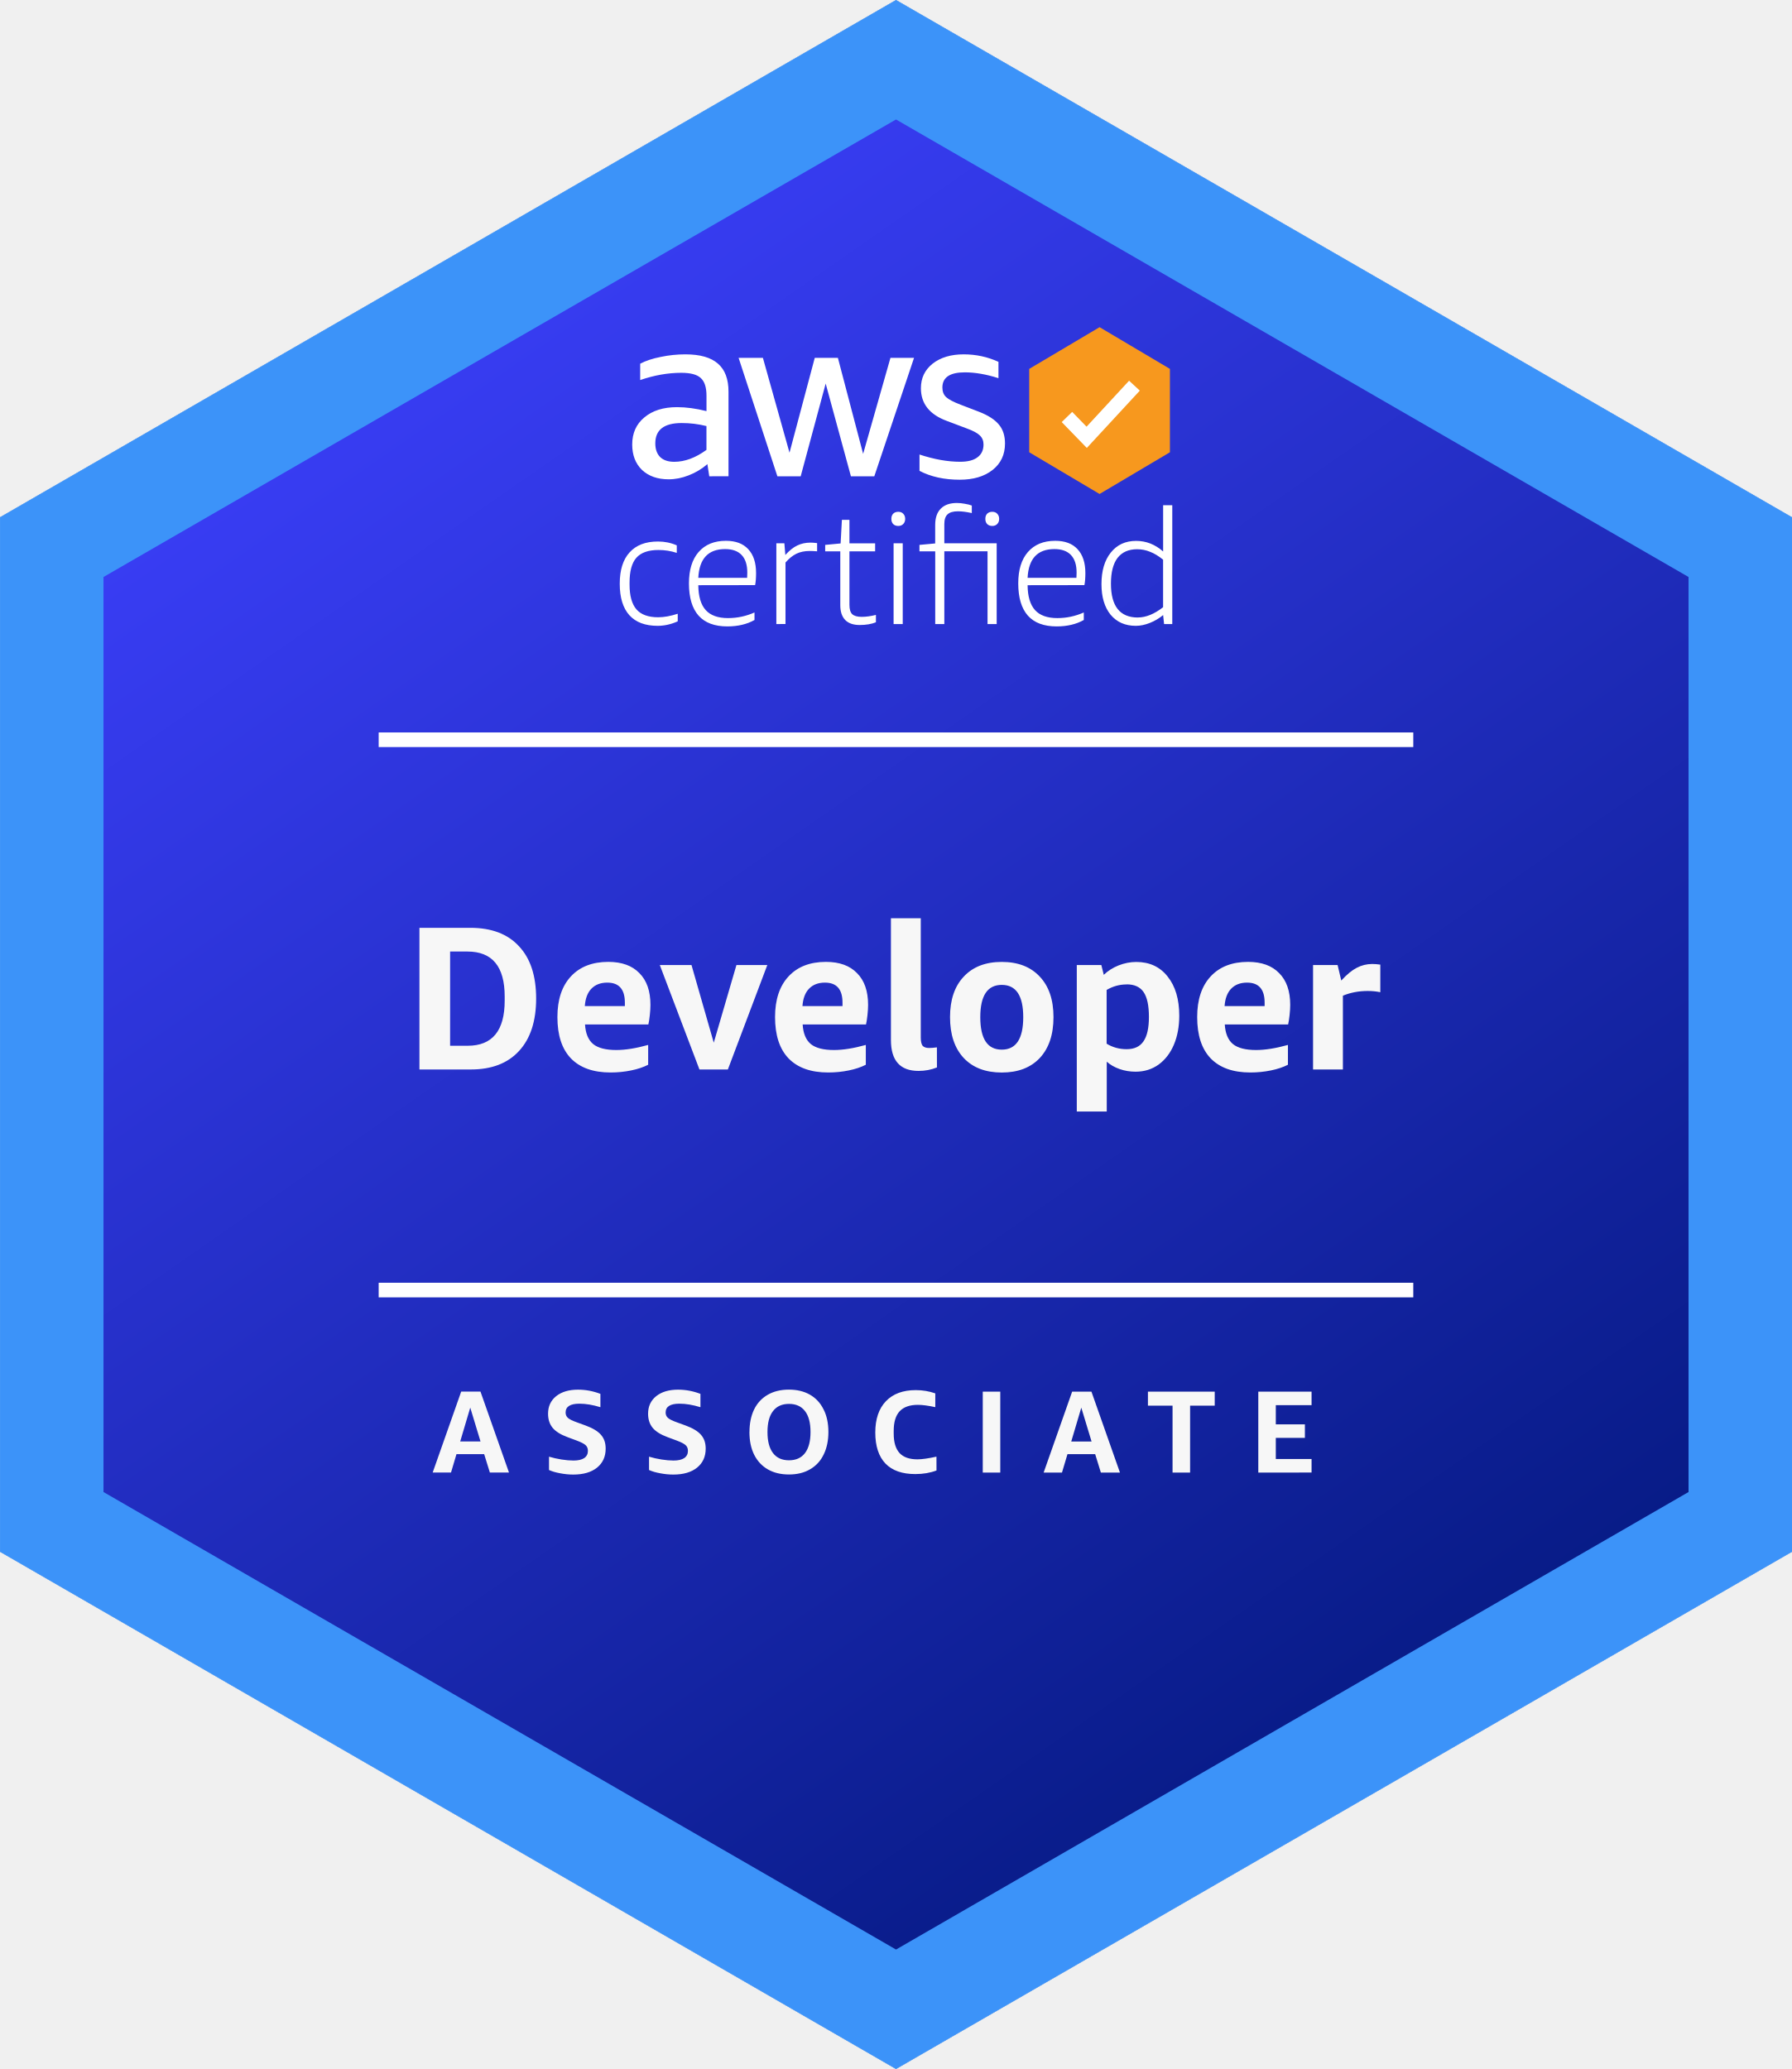
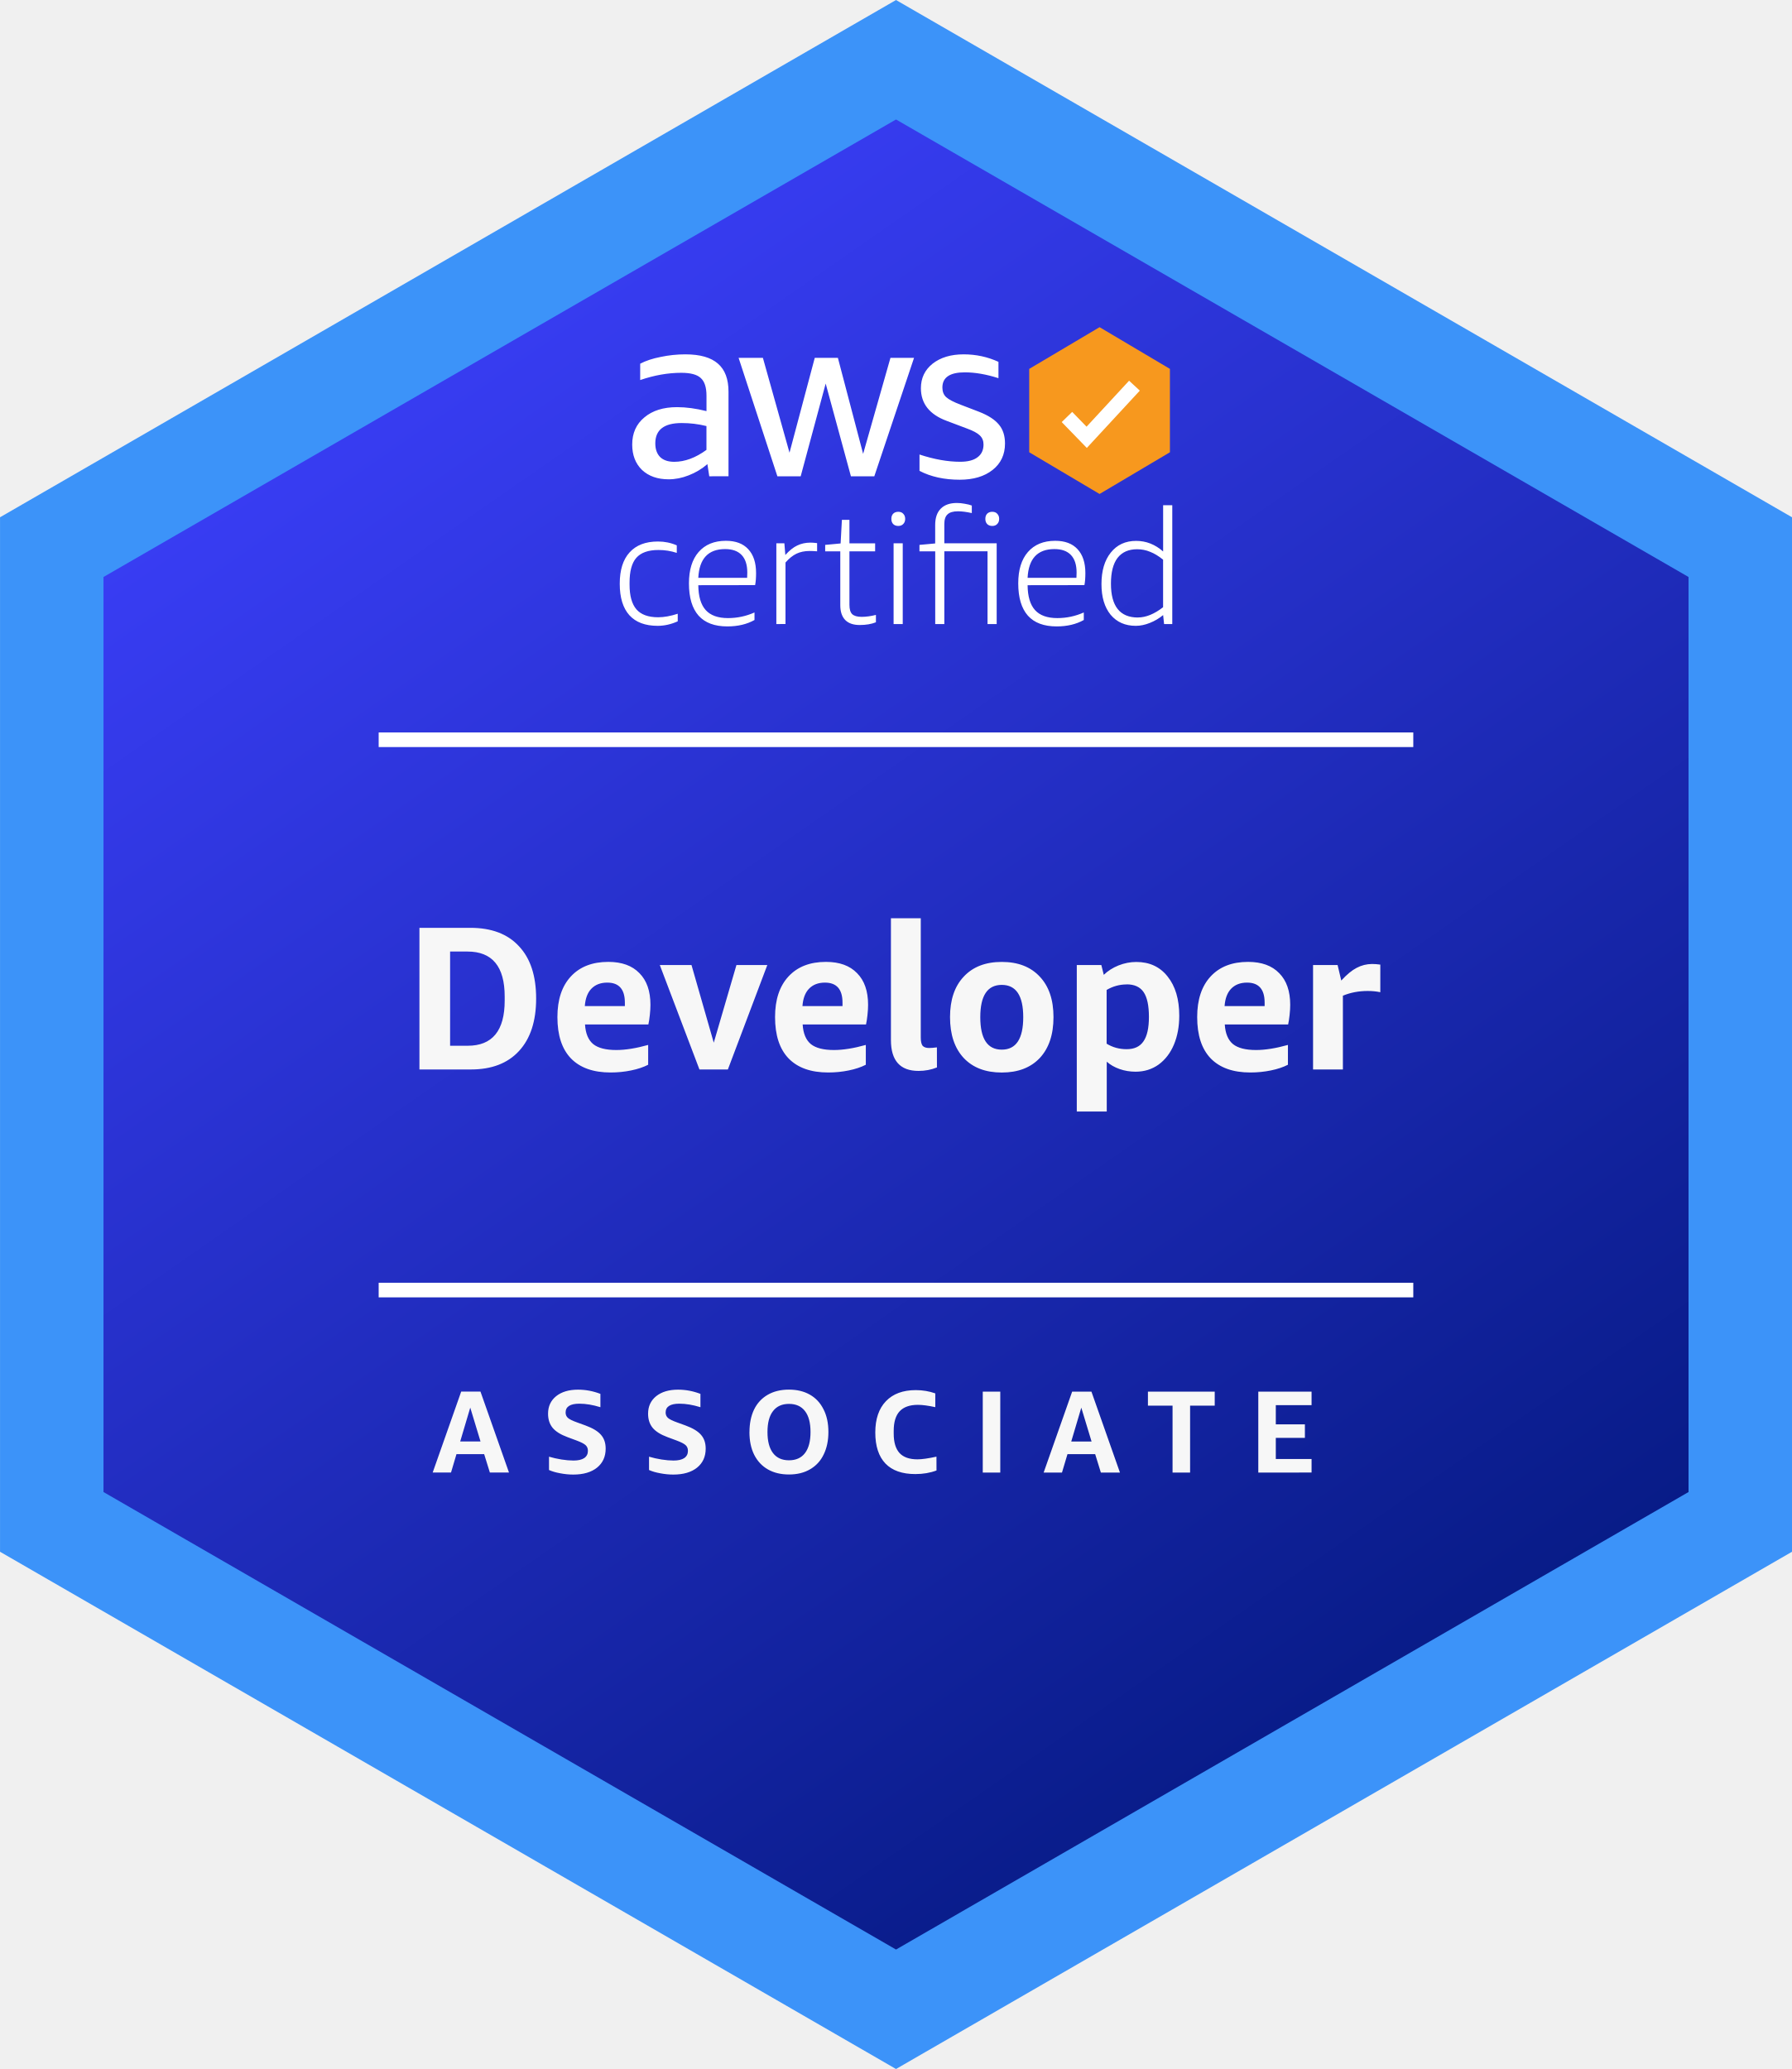
<svg xmlns="http://www.w3.org/2000/svg" xmlns:xlink="http://www.w3.org/1999/xlink" width="4.33cm" height="5cm" viewBox="0 0 43.301 50" version="1.1" id="svg1" xml:space="preserve">
  <defs id="defs1">
-     <linearGradient id="linearGradient13">
-       <stop style="stop-color:#5534bb;stop-opacity:1;" offset="0" id="stop12" />
-       <stop style="stop-color:#341185;stop-opacity:1;" offset="1" id="stop13" />
-     </linearGradient>
-     <linearGradient id="linearGradient11">
-       <stop style="stop-color:#59646f;stop-opacity:1;" offset="0" id="stop10" />
-       <stop style="stop-color:#222f40;stop-opacity:1;" offset="1" id="stop11" />
-     </linearGradient>
-     <linearGradient id="linearGradient9">
-       <stop style="stop-color:#008397;stop-opacity:1;" offset="0" id="stop8" />
-       <stop style="stop-color:#00597c;stop-opacity:1;" offset="1" id="stop9" />
-     </linearGradient>
    <rect x="47" y="68.5" width="94.5" height="49" id="rect3" />
    <linearGradient id="linearGradient2">
      <stop style="stop-color:#3a3ef7;stop-opacity:1;" offset="0" id="stop2" />
      <stop style="stop-color:#061a83;stop-opacity:1;" offset="1" id="stop3" />
    </linearGradient>
-     <linearGradient xlink:href="#linearGradient9" id="linearGradient3" x1="7.086" y1="-1.946" x2="19.173" y2="15.44" gradientUnits="userSpaceOnUse" />
    <linearGradient xlink:href="#linearGradient2" id="linearGradient3-9" x1="7.086" y1="-1.946" x2="19.173" y2="15.44" gradientUnits="userSpaceOnUse" />
-     <linearGradient xlink:href="#linearGradient11" id="linearGradient3-1" x1="7.086" y1="-1.946" x2="19.173" y2="15.44" gradientUnits="userSpaceOnUse" />
-     <linearGradient xlink:href="#linearGradient13" id="linearGradient3-3" x1="7.086" y1="-1.946" x2="19.173" y2="15.44" gradientUnits="userSpaceOnUse" />
  </defs>
  <g id="layer1" transform="translate(-3.350001)">
-     <path style="display:inline;fill:url(#linearGradient3);fill-opacity:1;stroke:#15caf7;stroke-width:1.226;stroke-dasharray:none;stroke-opacity:1" id="path1" d="M 23.101,12.523 13.097,18.299 3.093,12.523 3.093,0.971 13.097,-4.805 23.101,0.971 Z" transform="matrix(2.039204,0,0,2.039204,-1.706562,11.24175)" />
-     <path style="display:inline;fill:url(#linearGradient3-3);fill-opacity:1;stroke:#7b78fa;stroke-width:1.226;stroke-dasharray:none;stroke-opacity:1" id="path1-00" d="M 23.101,12.523 13.097,18.299 3.093,12.523 3.093,0.971 13.097,-4.805 23.101,0.971 Z" transform="matrix(2.039204,0,0,2.039204,-1.70656,11.24175)" />
-     <path style="display:inline;fill:url(#linearGradient3-1);fill-opacity:1;stroke:#d5dbdb;stroke-width:1.226;stroke-dasharray:none;stroke-opacity:1" id="path1-0" d="M 23.101,12.523 13.097,18.299 3.093,12.523 3.093,0.971 13.097,-4.805 23.101,0.971 Z" transform="matrix(2.039204,0,0,2.039204,-1.70656,11.24175)" />
-     <path style="display:inline;fill:url(#linearGradient3-9);fill-opacity:1;stroke:#3c93f9;stroke-width:1.226;stroke-dasharray:none;stroke-opacity:1" id="path1-7" d="M 23.101,12.523 13.097,18.299 3.093,12.523 3.093,0.971 13.097,-4.805 23.101,0.971 Z" transform="matrix(2.039204,0,0,2.039204,-1.70656,11.24175)" />
+     <path id="path1-7" style="display:inline;fill:url(#linearGradient3-9);stroke:#3c93f9;stroke-width:1.226" transform="matrix(2.039204,0,0,2.039204,-1.70656,11.24175)" d="M 23.101,12.523 13.097,18.299 3.093,12.523 3.093,0.971 13.097,-4.805 23.101,0.971 Z" />
    <path id="path3" style="opacity:1;fill:none;fill-opacity:1;stroke:#ffffff;stroke-width:0.353;stroke-dasharray:none;stroke-opacity:1" d="M 12.5 17.877 L 37.5 17.877 L 12.5 17.877 z M 12.5 31.176 L 37.5 31.176 L 12.5 31.176 z " />
    <path d="M 15.187,35.586 15.049,35.141 H 14.38 L 14.248,35.586 h -0.443 l 0.689,-1.956 h 0.466 l 0.689,1.956 z m -0.717,-0.751 h 0.491 l -0.248,-0.818 z m 2.594,-0.104 q -0.251,-0.093 -0.361,-0.226 -0.11,-0.135 -0.11,-0.341 0,-0.265 0.195,-0.423 0.198,-0.158 0.528,-0.158 0.277,0 0.542,0.102 v 0.322 q -0.274,-0.085 -0.508,-0.085 -0.333,0 -0.333,0.214 0,0.079 0.056,0.13 0.059,0.051 0.217,0.107 l 0.209,0.076 q 0.262,0.096 0.373,0.226 0.113,0.127 0.113,0.333 0,0.291 -0.209,0.46 -0.209,0.167 -0.573,0.167 -0.158,0 -0.316,-0.031 -0.158,-0.028 -0.271,-0.079 v -0.322 q 0.141,0.042 0.302,0.068 0.161,0.025 0.291,0.025 0.167,0 0.257,-0.059 0.09,-0.062 0.09,-0.175 0,-0.087 -0.056,-0.138 -0.054,-0.051 -0.22,-0.113 z m 2.417,0 q -0.251,-0.093 -0.361,-0.226 -0.11,-0.135 -0.11,-0.341 0,-0.265 0.195,-0.423 0.198,-0.158 0.528,-0.158 0.277,0 0.542,0.102 v 0.322 q -0.274,-0.085 -0.508,-0.085 -0.333,0 -0.333,0.214 0,0.079 0.056,0.13 0.059,0.051 0.217,0.107 l 0.209,0.076 q 0.262,0.096 0.373,0.226 0.113,0.127 0.113,0.333 0,0.291 -0.209,0.46 -0.209,0.167 -0.573,0.167 -0.158,0 -0.316,-0.031 -0.158,-0.028 -0.271,-0.079 v -0.322 q 0.141,0.042 0.302,0.068 0.161,0.025 0.291,0.025 0.167,0 0.257,-0.059 0.09,-0.062 0.09,-0.175 0,-0.087 -0.056,-0.138 -0.054,-0.051 -0.22,-0.113 z m 2.414,-0.124 q 0,0.333 0.133,0.508 0.133,0.175 0.387,0.175 0.254,0 0.387,-0.175 0.133,-0.175 0.133,-0.508 0,-0.333 -0.133,-0.505 -0.133,-0.175 -0.387,-0.175 -0.254,0 -0.387,0.175 -0.133,0.172 -0.133,0.505 z m -0.435,0 q 0,-0.31 0.11,-0.542 0.113,-0.231 0.327,-0.356 0.217,-0.127 0.516,-0.127 0.291,0 0.505,0.121 0.214,0.121 0.33,0.353 0.119,0.229 0.119,0.55 0,0.31 -0.113,0.542 -0.11,0.231 -0.327,0.358 -0.214,0.127 -0.514,0.127 -0.291,0 -0.505,-0.121 -0.214,-0.121 -0.333,-0.353 -0.116,-0.231 -0.116,-0.553 z m 4.519,0.929 q -0.229,0.087 -0.511,0.087 -0.477,0 -0.722,-0.254 -0.246,-0.257 -0.246,-0.751 0,-0.488 0.257,-0.756 0.257,-0.268 0.722,-0.268 0.248,0 0.471,0.079 v 0.333 q -0.257,-0.056 -0.421,-0.056 -0.294,0 -0.44,0.155 -0.144,0.155 -0.144,0.474 v 0.065 q 0,0.316 0.141,0.471 0.141,0.152 0.432,0.152 0.164,0 0.46,-0.065 z m 1.118,0.051 v -1.956 h 0.423 v 1.956 z m 2.854,0 -0.138,-0.446 h -0.669 l -0.133,0.446 h -0.443 l 0.689,-1.956 h 0.466 l 0.689,1.956 z M 29.235,34.836 h 0.491 l -0.248,-0.818 z m 2.448,0.751 v -1.617 h -0.595 v -0.339 h 1.614 v 0.339 h -0.595 v 1.617 z m 2.072,0 v -1.956 h 1.287 v 0.327 h -0.864 v 0.463 h 0.703 v 0.327 h -0.703 v 0.511 h 0.864 v 0.327 z" id="text5" style="font-weight:bold;font-size:2.822px;line-height:0.9;font-family:'Amazon Ember';-inkscape-font-specification:'Amazon Ember, Bold';text-align:center;letter-spacing:0.794px;text-anchor:middle;fill:#f7f7f7;stroke-width:0.353" aria-label="ASSOCIATE" />
    <path d="m 13.485,25.845 v -3.423 h 1.23 q 0.766,0 1.175,0.445 0.415,0.44 0.415,1.264 0,0.82 -0.415,1.269 -0.41,0.445 -1.161,0.445 z m 0.741,-2.85 v 2.277 h 0.425 q 0.894,0 0.894,-1.091 v -0.099 q 0,-1.087 -0.899,-1.087 z m 3.26,1.763 q 0.02,0.326 0.198,0.474 0.178,0.143 0.558,0.143 0.331,0 0.77,-0.123 v 0.479 q -0.173,0.089 -0.415,0.138 -0.237,0.049 -0.494,0.049 -0.627,0 -0.958,-0.341 -0.326,-0.341 -0.326,-0.998 0,-0.632 0.326,-0.983 0.326,-0.351 0.904,-0.351 0.489,0 0.751,0.272 0.267,0.267 0.267,0.766 0,0.109 -0.015,0.247 -0.015,0.138 -0.035,0.227 z m 0.538,-1.012 q -0.242,0 -0.385,0.148 -0.138,0.143 -0.158,0.42 h 0.968 v -0.084 q 0,-0.484 -0.425,-0.484 z m 2.227,2.099 -0.958,-2.524 h 0.766 l 0.538,1.877 0.548,-1.877 h 0.746 l -0.953,2.524 z m 2.494,-1.087 q 0.02,0.326 0.198,0.474 0.178,0.143 0.558,0.143 0.331,0 0.77,-0.123 v 0.479 q -0.173,0.089 -0.415,0.138 -0.237,0.049 -0.494,0.049 -0.627,0 -0.958,-0.341 -0.326,-0.341 -0.326,-0.998 0,-0.632 0.326,-0.983 0.326,-0.351 0.904,-0.351 0.489,0 0.751,0.272 0.267,0.267 0.267,0.766 0,0.109 -0.015,0.247 -0.015,0.138 -0.035,0.227 z m 0.538,-1.012 q -0.242,0 -0.385,0.148 -0.138,0.143 -0.158,0.42 h 0.968 v -0.084 q 0,-0.484 -0.425,-0.484 z m 2.707,2.05 q -0.207,0.084 -0.445,0.084 -0.667,0 -0.667,-0.746 v -2.944 h 0.721 v 2.884 q 0,0.138 0.044,0.198 0.049,0.054 0.158,0.054 0.069,0 0.188,-0.015 z m 1.566,0.123 q -0.588,0 -0.919,-0.351 -0.331,-0.356 -0.331,-0.988 0,-0.627 0.331,-0.978 0.331,-0.356 0.919,-0.356 0.588,0 0.919,0.356 0.331,0.351 0.331,0.978 0,0.632 -0.331,0.988 -0.331,0.351 -0.919,0.351 z m 0,-0.553 q 0.519,0 0.519,-0.785 0,-0.78 -0.519,-0.78 -0.519,0 -0.519,0.78 0,0.785 0.519,0.785 z m 1.813,1.496 v -3.541 h 0.593 l 0.059,0.237 q 0.148,-0.143 0.356,-0.227 0.212,-0.084 0.43,-0.084 0.479,0 0.756,0.351 0.282,0.351 0.282,0.948 0,0.39 -0.128,0.696 -0.128,0.306 -0.37,0.484 -0.242,0.173 -0.558,0.173 -0.202,0 -0.385,-0.064 -0.183,-0.064 -0.311,-0.178 v 1.205 z m 1.205,-3.072 q -0.257,0 -0.484,0.133 v 1.299 q 0.217,0.133 0.484,0.133 0.277,0 0.405,-0.188 0.133,-0.188 0.133,-0.593 0,-0.41 -0.128,-0.598 -0.128,-0.188 -0.41,-0.188 z m 2.371,0.968 q 0.02,0.326 0.198,0.474 0.178,0.143 0.558,0.143 0.331,0 0.77,-0.123 v 0.479 q -0.173,0.089 -0.415,0.138 -0.237,0.049 -0.494,0.049 -0.627,0 -0.958,-0.341 -0.326,-0.341 -0.326,-0.998 0,-0.632 0.326,-0.983 0.326,-0.351 0.904,-0.351 0.489,0 0.751,0.272 0.267,0.267 0.267,0.766 0,0.109 -0.015,0.247 -0.015,0.138 -0.035,0.227 z m 0.538,-1.012 q -0.242,0 -0.385,0.148 -0.138,0.143 -0.158,0.42 h 0.968 v -0.084 q 0,-0.484 -0.425,-0.484 z m 1.595,2.099 v -2.524 h 0.593 l 0.089,0.375 q 0.198,-0.217 0.37,-0.306 0.178,-0.094 0.375,-0.094 0.094,0 0.198,0.015 v 0.667 q -0.138,-0.03 -0.306,-0.03 -0.321,0 -0.598,0.114 v 1.783 z" id="text3" style="font-weight:bold;font-size:4.939px;line-height:0.9;font-family:'Amazon Ember';-inkscape-font-specification:'Amazon Ember, Bold';text-align:center;letter-spacing:0px;text-anchor:middle;fill:#f7f7f7;stroke-width:0.353" aria-label="Developer" />
    <g id="g8" transform="translate(0.1322917,-0.5291667)">
-       <path style="display:inline;opacity:1;fill:#f7981e;fill-opacity:1;stroke:none;stroke-width:0.357" id="path5" d="m 10.609,24.423 -1.745,1.008 -1.745,-1.008 10e-8,-2.015 1.745,-1.008 1.745,1.008 z" transform="matrix(0.9741859,0,0,1,21.15199,-12.96458)" />
+       <path id="path5" style="display:inline;opacity:1;fill:#f7981e;stroke-width:0.357" transform="matrix(0.9741859,0,0,1,21.15199,-12.96458)" d="m 10.609,24.423 -1.745,1.008 -1.745,-1.008 10e-8,-2.015 1.745,-1.008 1.745,1.008 z" />
      <path style="opacity:1;fill:none;fill-opacity:1;stroke:#ffffff;stroke-width:0.353;stroke-dasharray:none;stroke-opacity:1" d="m 28.999,10.606 0.477,0.491 1.154,-1.248" id="path7" />
      <path style="font-weight:300;font-size:3.881px;font-family:'Amazon Ember';-inkscape-font-specification:'Amazon Ember Light';letter-spacing:0px;fill:#ffffff;stroke-width:2.5" d="m 19.594,15.544 q -0.241,0.109 -0.485,0.109 -0.45,0 -0.683,-0.256 -0.233,-0.26 -0.233,-0.761 0,-0.497 0.237,-0.757 0.237,-0.264 0.687,-0.264 0.241,0 0.454,0.093 v 0.182 q -0.213,-0.07 -0.442,-0.07 -0.369,0 -0.536,0.19 -0.163,0.186 -0.163,0.601 v 0.047 q 0,0.404 0.167,0.598 0.167,0.19 0.524,0.19 0.213,0 0.473,-0.085 z m 0.497,-0.873 q 0.004,0.407 0.179,0.601 0.175,0.194 0.539,0.194 0.334,0 0.64,-0.136 v 0.182 q -0.276,0.155 -0.656,0.155 -0.462,0 -0.695,-0.26 -0.233,-0.264 -0.233,-0.78 0,-0.489 0.233,-0.757 0.237,-0.272 0.66,-0.272 0.353,0 0.539,0.202 0.19,0.202 0.19,0.578 0,0.175 -0.023,0.291 z m 0.648,-0.873 q -0.613,0 -0.648,0.695 h 1.18 q 0.004,-0.054 0.004,-0.128 0,-0.279 -0.136,-0.423 -0.136,-0.144 -0.4,-0.144 z M 21.977,15.61 v -1.952 h 0.194 l 0.023,0.283 q 0.147,-0.163 0.287,-0.229 0.144,-0.07 0.322,-0.07 0.066,0 0.159,0.012 v 0.198 q -0.101,-0.008 -0.182,-0.008 -0.179,0 -0.318,0.066 -0.136,0.066 -0.264,0.213 v 1.486 z m 2.406,-0.043 q -0.163,0.066 -0.392,0.066 -0.229,0 -0.349,-0.12 -0.12,-0.124 -0.12,-0.357 V 13.853 H 23.157 V 13.697 l 0.373,-0.035 0.031,-0.57 h 0.182 v 0.567 h 0.621 v 0.194 h -0.621 v 1.292 q 0,0.159 0.066,0.225 0.07,0.066 0.229,0.066 0.159,0 0.345,-0.047 z m 0.427,0.043 V 13.658 H 25.031 v 1.952 z m 0.113,-2.371 q -0.078,0 -0.124,-0.047 -0.043,-0.047 -0.043,-0.124 0,-0.078 0.043,-0.124 0.047,-0.047 0.124,-0.047 0.078,0 0.12,0.047 0.047,0.047 0.047,0.124 0,0.078 -0.047,0.124 -0.043,0.047 -0.12,0.047 z m 0.893,2.371 V 13.853 H 25.435 V 13.697 l 0.38,-0.035 v -0.446 q 0,-0.26 0.136,-0.396 0.136,-0.136 0.388,-0.136 0.093,0 0.19,0.019 0.101,0.016 0.171,0.043 v 0.182 q -0.194,-0.043 -0.334,-0.043 -0.175,0 -0.252,0.074 -0.078,0.07 -0.078,0.233 v 0.466 h 1.265 v 1.952 h -0.221 v -1.758 h -1.044 v 1.758 z m 1.378,-2.371 q -0.078,0 -0.124,-0.047 -0.043,-0.047 -0.043,-0.124 0,-0.078 0.043,-0.124 0.047,-0.047 0.124,-0.047 0.078,0 0.12,0.047 0.047,0.047 0.047,0.124 0,0.078 -0.047,0.124 -0.043,0.047 -0.12,0.047 z m 0.854,1.432 q 0.004,0.407 0.179,0.601 0.175,0.194 0.539,0.194 0.334,0 0.64,-0.136 v 0.182 q -0.276,0.155 -0.656,0.155 -0.462,0 -0.695,-0.26 -0.233,-0.264 -0.233,-0.78 0,-0.489 0.233,-0.757 0.237,-0.272 0.66,-0.272 0.353,0 0.539,0.202 0.19,0.202 0.19,0.578 0,0.175 -0.023,0.291 z m 0.648,-0.873 q -0.613,0 -0.648,0.695 h 1.18 q 0.004,-0.054 0.004,-0.128 0,-0.279 -0.136,-0.423 -0.136,-0.144 -0.4,-0.144 z m 2.65,1.812 -0.023,-0.217 q -0.144,0.12 -0.322,0.19 -0.175,0.07 -0.338,0.07 -0.384,0 -0.609,-0.268 -0.221,-0.272 -0.221,-0.741 0,-0.481 0.225,-0.761 0.225,-0.283 0.613,-0.283 0.361,0 0.652,0.256 v -1.118 h 0.221 v 2.872 z m -0.633,-0.159 q 0.291,0 0.609,-0.248 v -1.149 q -0.163,-0.132 -0.314,-0.19 -0.147,-0.062 -0.314,-0.062 -0.31,0 -0.473,0.21 -0.159,0.21 -0.159,0.621 0,0.819 0.652,0.819 z" id="text2" aria-label="certified" />
      <path style="font-size:5.644px;font-family:'Amazon Ember';-inkscape-font-specification:'Amazon Ember';letter-spacing:-0.132px;fill:#ffffff;stroke-width:2.5" d="m 20.356,12.039 -0.045,-0.294 q -0.203,0.175 -0.452,0.271 -0.243,0.096 -0.485,0.096 -0.401,0 -0.643,-0.226 -0.237,-0.231 -0.237,-0.615 0,-0.412 0.294,-0.655 0.294,-0.248 0.79,-0.248 0.327,0 0.711,0.096 V 10.091 q 0,-0.305 -0.141,-0.429 -0.135,-0.124 -0.468,-0.124 -0.48,0 -0.993,0.175 V 9.318 q 0.203,-0.107 0.497,-0.164 0.294,-0.062 0.593,-0.062 0.536,0 0.79,0.226 0.254,0.22 0.254,0.677 v 2.043 z m -0.847,-0.35 q 0.384,0 0.779,-0.288 v -0.576 q -0.294,-0.073 -0.598,-0.073 -0.638,0 -0.638,0.491 0,0.214 0.119,0.333 0.119,0.113 0.339,0.113 z m 4.27,0.35 -0.61,-2.241 -0.604,2.241 H 22.002 L 21.065,9.177 h 0.587 l 0.643,2.292 0.61,-2.292 h 0.559 l 0.61,2.32 0.66,-2.32 h 0.57 l -0.96,2.862 z m 3.204,-0.768 q 0,-0.135 -0.09,-0.22 -0.085,-0.085 -0.316,-0.169 l -0.48,-0.181 q -0.627,-0.231 -0.627,-0.79 0,-0.367 0.282,-0.593 0.288,-0.226 0.751,-0.226 0.446,0 0.841,0.181 v 0.395 q -0.44,-0.141 -0.813,-0.141 -0.542,0 -0.542,0.367 0,0.147 0.09,0.231 0.09,0.085 0.356,0.186 l 0.44,0.169 q 0.333,0.13 0.48,0.31 0.147,0.175 0.147,0.457 0,0.401 -0.299,0.638 -0.299,0.237 -0.796,0.237 -0.559,0 -0.971,-0.214 v -0.395 q 0.531,0.175 0.982,0.175 0.277,0 0.418,-0.107 0.147,-0.107 0.147,-0.31 z" id="text1" aria-label="aws" />
    </g>
  </g>
  <g id="layer4" style="display:inline">
    <path id="path1-2" style="display:none;vector-effect:non-scaling-stroke;fill:none;fill-opacity:1;stroke:#ff00ff;stroke-width:0.265;stroke-dasharray:none;stroke-opacity:1;-inkscape-stroke:hairline" d="M 21.389,0.986 C 14.499,4.961 7.611,8.942 0.719,12.915 c 0,8.057 2.1e-7,16.114 0,24.172 6.98,4.023 13.955,8.055 20.934,12.08 6.977,-4.025 13.951,-8.057 20.93,-12.08 0,-8.057 0,-16.114 0,-24.172 C 35.603,8.892 28.63,4.86 21.652,0.835 l -0.177,0.102 z" />
  </g>
</svg>
